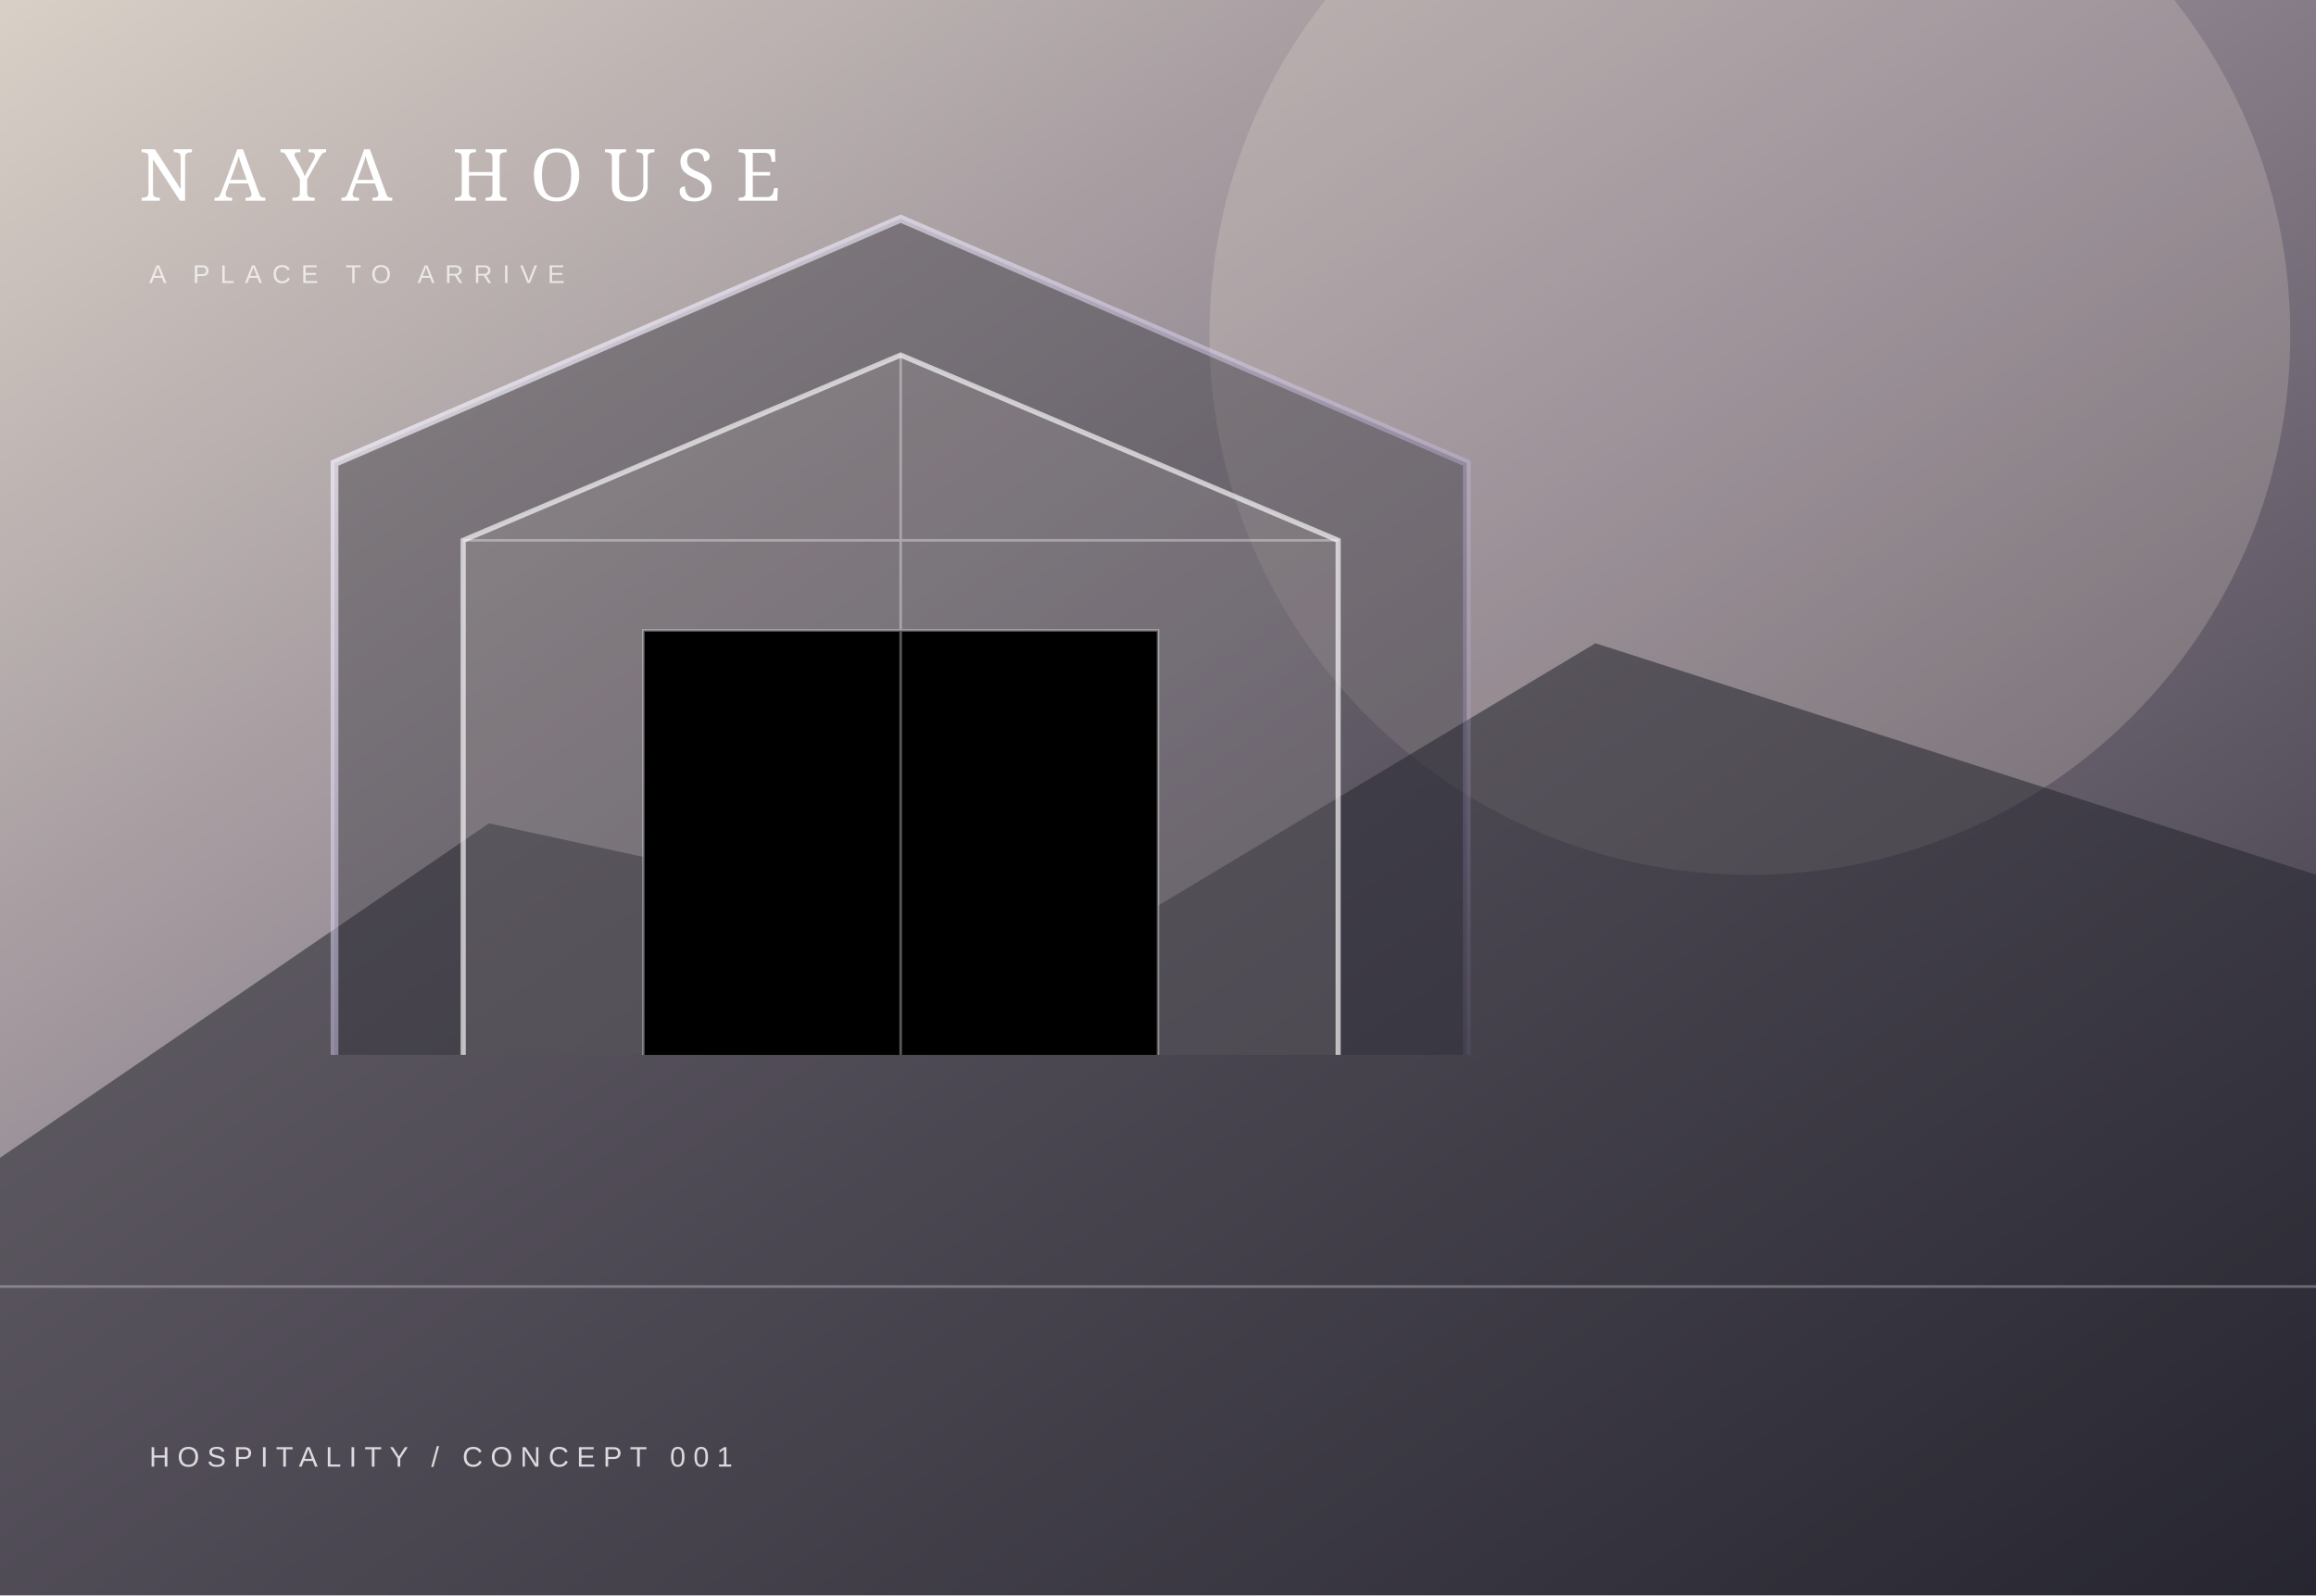
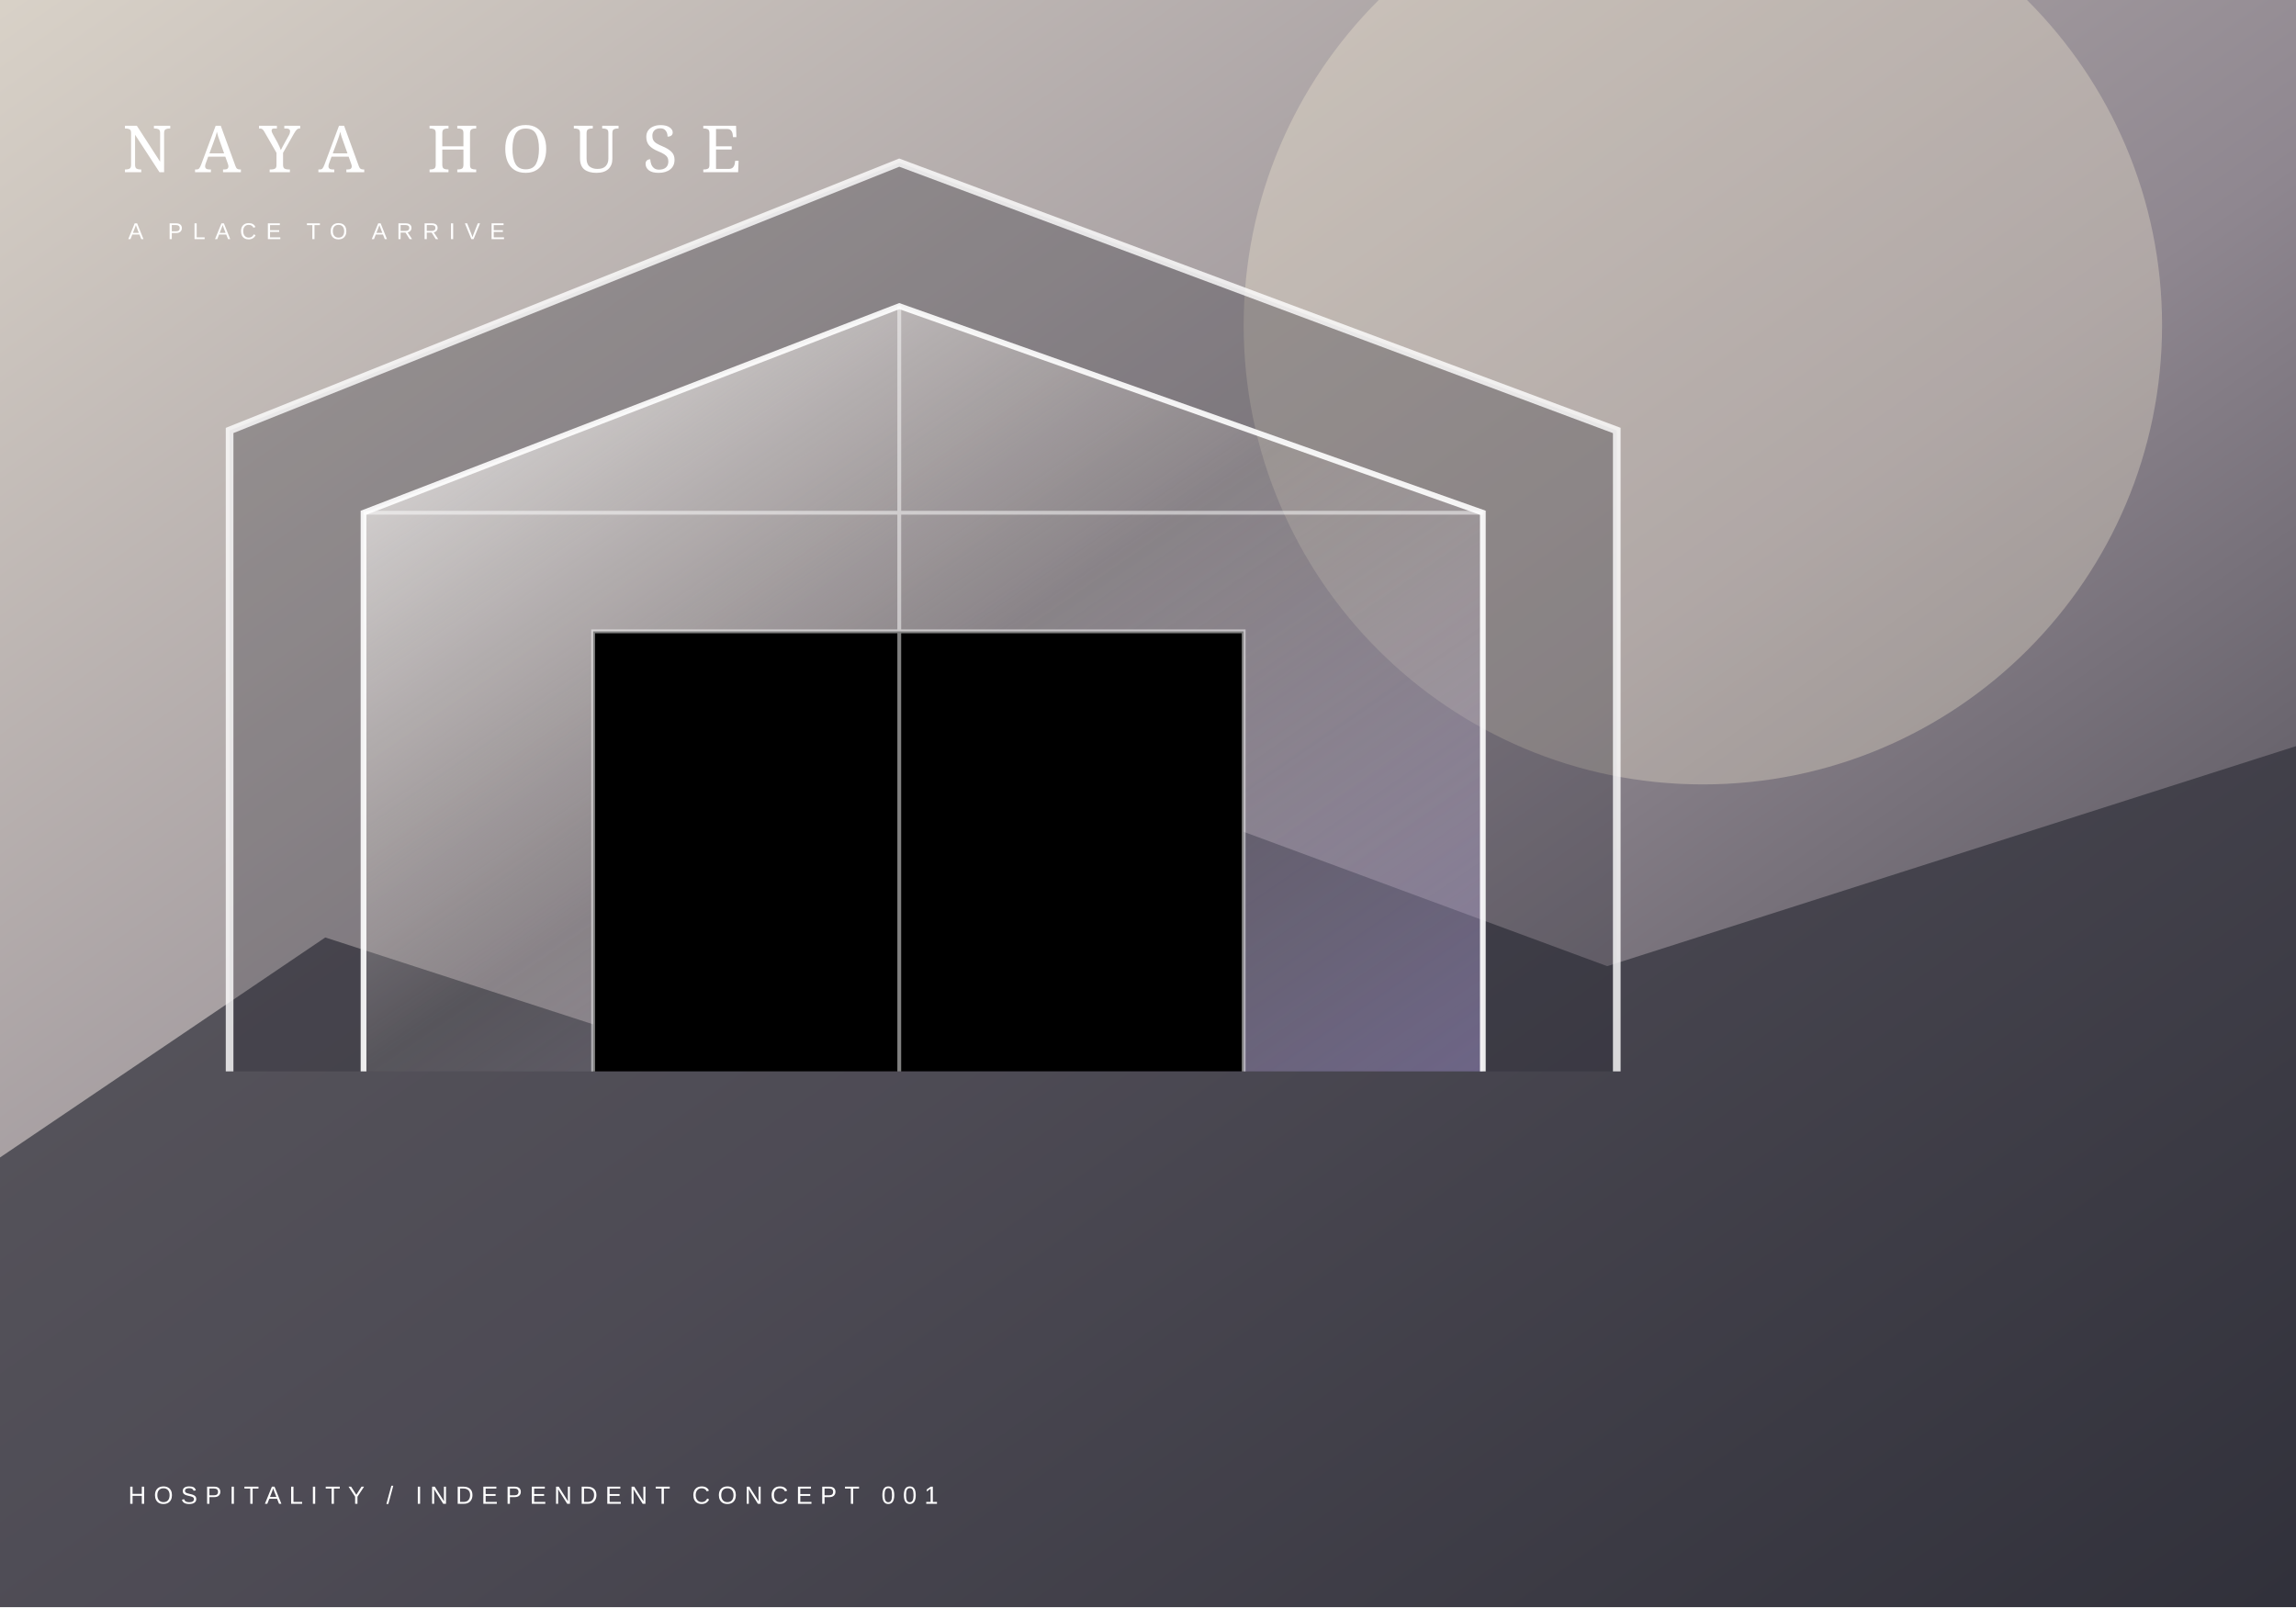
- <svg xmlns="http://www.w3.org/2000/svg" viewBox="0 0 900 620">
+ <svg xmlns="http://www.w3.org/2000/svg" viewBox="0 0 1200 840">
  <defs>
-     <linearGradient id="a" x1="0" y1="0" x2="1" y2="1">
-       <stop stop-color="#d9d0c7" />
-       <stop offset=".48" stop-color="#897f8b" />
-       <stop offset="1" stop-color="#292833" />
+     <linearGradient id="s" x1="0" y1="0" x2="1" y2="1">
+       <stop stop-color="#d9d2c8" />
+       <stop offset=".55" stop-color="#8f8790" />
+       <stop offset="1" stop-color="#31313a" />
    </linearGradient>
-     <linearGradient id="b" x1="0" y1="0" x2="1" y2="1">
+     <linearGradient id="g" x1="0" y1="0" x2="1" y2="1">
      <stop stop-color="#fff" stop-opacity=".8" />
-       <stop offset="1" stop-color="#b9a8ed" stop-opacity=".08" />
+       <stop offset=".5" stop-color="#e1d9d2" stop-opacity=".12" />
+       <stop offset="1" stop-color="#b7a4e9" stop-opacity=".4" />
    </linearGradient>
  </defs>
-   <rect width="900" height="620" fill="url(#a)" />
-   <circle cx="680" cy="130" r="210" fill="#f3e8d8" opacity=".2" />
-   <path d="M0 450 190 320 420 370 620 250 900 340V620H0Z" fill="#24242d" opacity=".55" />
-   <path d="M130 410V180l220-95 220 95v230" fill="#282832" fill-opacity=".38" stroke="url(#b)" stroke-width="3" />
-   <path d="M180 410V210l170-72 170 72v200" fill="#dcd4cc" fill-opacity=".12" stroke="#fff" stroke-opacity=".65" stroke-width="2" />
-   <path d="M350 138v272M180 210h340M250 410V245h200v165" stroke="#fff" stroke-opacity=".35" />
-   <path d="M0 500h900" stroke="#fff" stroke-opacity=".3" />
-   <text x="54" y="78" fill="#fff" font-family="Georgia" font-size="28" letter-spacing="8">NAYA HOUSE</text>
-   <text x="58" y="110" fill="#fff" fill-opacity=".7" font-family="Arial" font-size="10" letter-spacing="4">A PLACE TO ARRIVE</text>
-   <text x="58" y="570" fill="#fff" fill-opacity=".8" font-family="Arial" font-size="11" letter-spacing="3">HOSPITALITY / CONCEPT 001</text>
+   <rect width="1200" height="840" fill="url(#s)" />
+   <circle cx="890" cy="170" r="240" fill="#fff4d9" opacity=".3" />
+   <path d="M0 605 170 490 355 550 610 420 840 505 1200 390V840H0Z" fill="#30313a" opacity=".7" />
+   <path d="M120 560V225L470 85 845 225V560" fill="#22232d" fill-opacity=".28" stroke="#fff" stroke-opacity=".8" stroke-width="4" />
+   <path d="M190 560V268L470 160 775 268V560" fill="url(#g)" stroke="#fff" stroke-opacity=".9" stroke-width="3" />
+   <path d="M470 160V560M190 268H775M310 560V330H650V560" stroke="#fff" stroke-opacity=".5" stroke-width="2" />
+   <text x="64" y="90" fill="#fff" font-family="Georgia" font-size="34" letter-spacing="12">NAYA HOUSE</text>
+   <text x="67" y="125" fill="#fff" font-family="Arial" font-size="12" letter-spacing="5">A PLACE TO ARRIVE</text>
+   <text x="67" y="786" fill="#fff" font-family="Arial" font-size="13" letter-spacing="4">HOSPITALITY / INDEPENDENT CONCEPT 001</text>
</svg>
